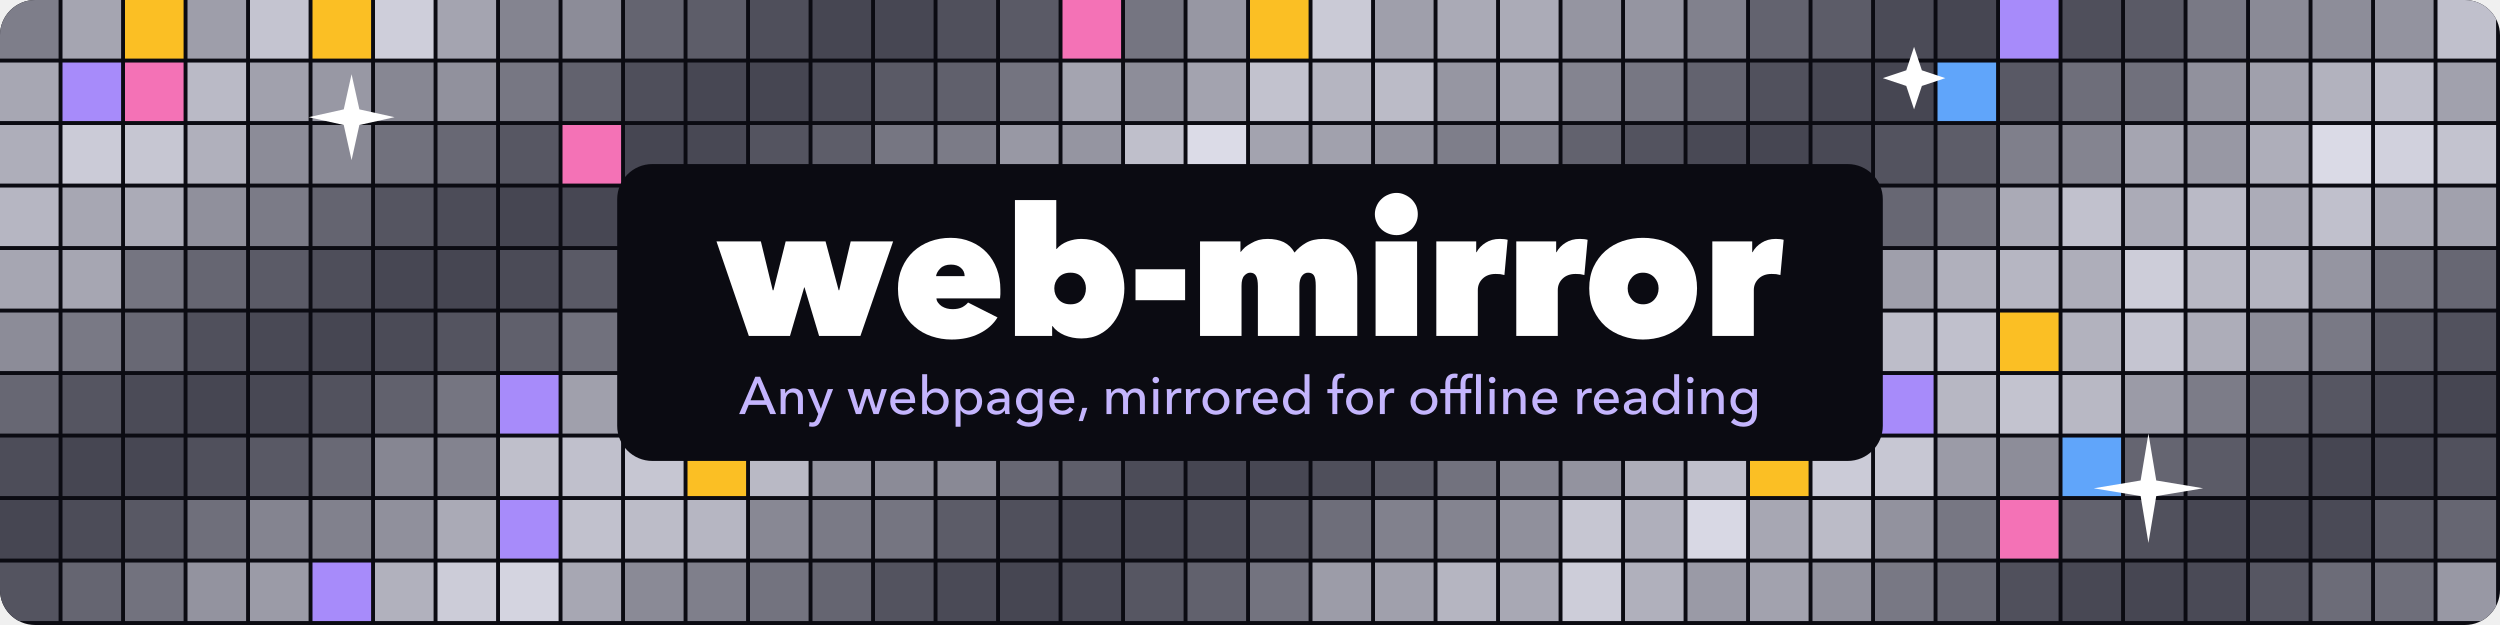
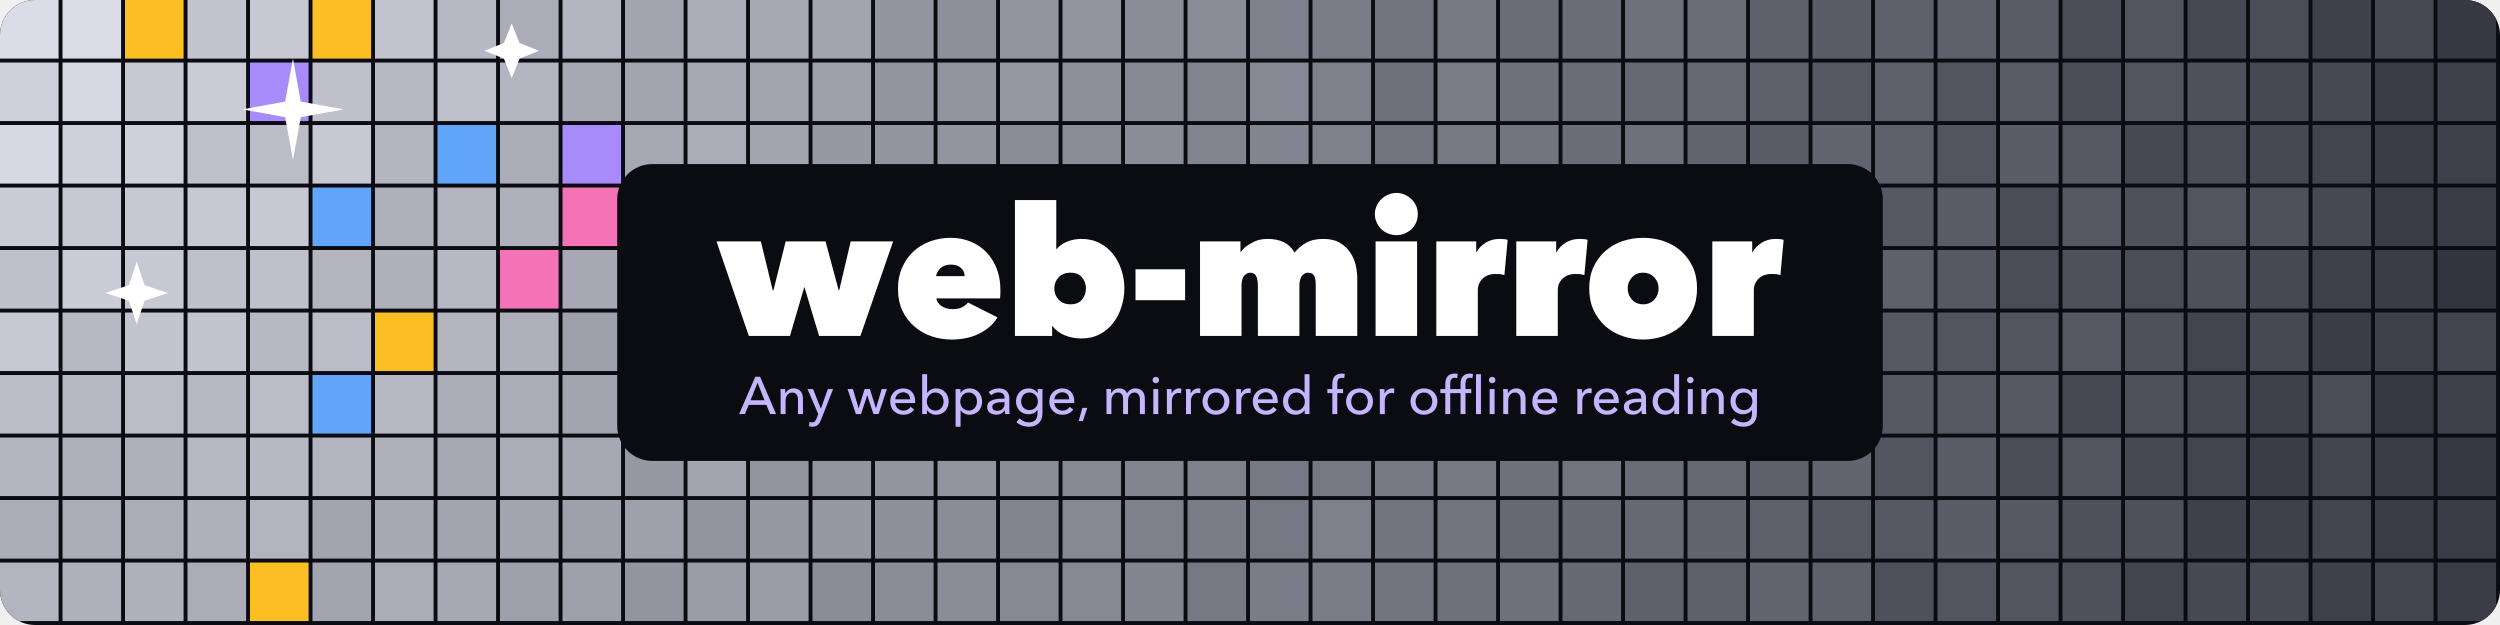
<svg xmlns="http://www.w3.org/2000/svg" viewBox="0 0 1280 320" width="1280" height="320" role="img" aria-label="web-mirror: any webpage, mirrored for offline reading">
  <defs>
    <path id="avenirheavy0" d="M404 0H175L-5 526H242L308 254H312L380 526H602L675 254H678L742 526H978L796 0H566L485 270H483Z" />
    <path id="avenirheavy1" d="M403 333Q403 361 382 379Q362 397 327 397Q289 397 268 376Q247 355 244 333ZM602 258Q602 245 602 232Q601 218 600 209H246Q247 195 256 184Q264 173 276 165Q289 157 304 153Q320 149 336 149Q368 149 390 160Q411 172 422 186L586 103Q551 46 484 13Q418 -20 330 -20Q273 -20 219 -2Q165 16 124 52Q82 87 57 140Q32 193 32 263Q32 328 55 380Q78 433 118 470Q157 506 210 526Q264 546 325 546Q387 546 438 524Q489 503 526 464Q562 426 582 373Q602 320 602 258Z" />
    <path id="avenirheavy2" d="M662 265Q662 213 646 163Q631 113 601 74Q571 34 526 10Q481 -14 422 -14Q373 -14 329 4Q285 23 262 55H260V0H53V756H283V484H285Q308 511 346 526Q384 540 422 540Q481 540 526 516Q571 492 601 453Q631 414 646 365Q662 316 662 265ZM448 265Q448 300 426 326Q404 352 362 352Q321 352 296 326Q272 300 272 265Q272 228 296 202Q321 176 362 176Q404 176 426 202Q448 227 448 265Z" />
    <path id="avenirheavy3" d="M30 371H306V199H30Z" />
    <path id="avenirheavy4" d="M375 0V276Q375 316 365 334Q355 352 332 352Q315 352 300 336Q284 320 284 279V0H53V526H278V468H280Q290 481 304 494Q319 506 338 516Q356 527 379 534Q402 540 429 540Q481 540 519 522Q557 503 579 464Q605 496 643 518Q681 540 739 540Q795 540 832 518Q868 496 890 463Q911 430 920 392Q928 353 928 320V0H697V280Q697 323 686 338Q676 352 654 352Q634 352 620 334Q606 315 606 279V0Z" />
    <path id="avenirheavy5" d="M54 526H285V0H54ZM50 678Q50 702 60 724Q69 745 86 761Q102 777 124 786Q146 796 171 796Q195 796 216 786Q237 777 254 761Q270 745 280 724Q289 702 289 678Q289 653 280 632Q270 610 254 594Q237 579 216 570Q195 561 171 561Q146 561 124 570Q102 579 86 594Q69 610 60 632Q50 653 50 678Z" />
    <path id="avenirheavy6" d="M53 526H275V466H277Q294 498 328 519Q361 540 406 540Q433 540 450 535L432 339Q421 342 408 344Q394 345 383 345Q338 345 311 319Q284 293 284 255V0H53Z" />
    <path id="avenirheavy7" d="M632 265Q632 197 608 144Q583 91 542 54Q500 18 446 -1Q391 -20 331 -20Q272 -20 218 -1Q163 18 122 54Q81 91 56 144Q32 197 32 265Q32 332 56 384Q81 437 122 473Q163 509 218 528Q272 546 331 546Q391 546 446 528Q500 509 542 473Q583 437 608 384Q632 332 632 265ZM331 352Q293 352 270 326Q246 300 246 265Q246 228 270 202Q294 176 332 176Q370 176 394 202Q418 228 418 265Q418 300 394 326Q369 352 331 352Z" />
    <path id="avenirmed8" d="M115 0H5L312 708H402L706 0H594L522 174H186ZM221 261H486L354 593Z" />
    <path id="avenirmed9" d="M166 474Q168 456 169 434Q170 411 170 396H173Q182 415 198 432Q213 448 233 460Q253 473 277 480Q301 487 327 487Q373 487 406 472Q439 456 461 430Q483 404 494 369Q504 334 504 294V0H410V263Q410 292 406 318Q401 344 389 364Q377 384 356 396Q335 408 302 408Q246 408 210 366Q175 323 175 252V0H81V372Q81 391 80 421Q79 451 77 474Z" />
    <path id="avenirmed10" d="M261 102H263L394 474H494L264 -112Q252 -142 238 -166Q224 -189 205 -206Q186 -222 160 -231Q135 -240 100 -240Q85 -240 70 -238Q54 -237 38 -233L47 -150Q71 -158 94 -158Q131 -158 149 -138Q167 -117 182 -79L212 0L9 474H114Z" />
    <path id="avenirmed11" d="M116 474 223 112H225L338 474H437L552 112H554L661 474H760L603 0H505L388 356H386L270 0H172L14 474Z" />
    <path id="avenirmed12" d="M428 279Q427 307 418 332Q410 356 394 374Q377 392 352 402Q328 413 295 413Q265 413 238 402Q212 392 192 374Q173 356 160 332Q148 307 146 279ZM523 241Q523 233 523 225Q523 217 522 209H146Q147 179 160 152Q172 126 193 106Q214 87 242 76Q269 65 300 65Q348 65 383 86Q418 107 438 137L504 84Q466 34 414 10Q363 -13 300 -13Q246 -13 200 5Q154 23 121 56Q88 88 69 134Q50 180 50 236Q50 291 68 338Q87 384 120 417Q153 450 198 468Q243 487 295 487Q347 487 390 470Q432 453 462 421Q491 389 507 344Q523 298 523 241Z" />
    <path id="avenirmed13" d="M174 75V0H83V756H177V403H180Q204 438 247 462Q290 487 349 487Q402 487 446 468Q489 449 520 415Q552 381 569 336Q586 290 586 238Q586 186 569 140Q552 94 521 60Q490 26 446 6Q402 -13 347 -13Q296 -13 250 10Q204 32 176 75ZM489 238Q489 271 479 302Q469 333 449 357Q429 381 400 395Q370 409 331 409Q295 409 266 395Q236 381 215 357Q194 333 182 302Q171 271 171 237Q171 203 182 172Q194 141 215 118Q236 94 266 80Q295 66 331 66Q370 66 400 80Q429 95 449 119Q469 143 479 174Q489 205 489 238Z" />
    <path id="avenirmed14" d="M175 -240H81V474H173V400H176Q199 438 244 462Q288 487 347 487Q400 487 444 468Q487 449 518 415Q550 381 567 336Q584 290 584 238Q584 186 567 140Q550 94 519 60Q488 26 444 6Q400 -13 345 -13Q294 -13 249 9Q204 31 178 71H175ZM487 238Q487 271 477 302Q467 333 447 357Q427 381 398 395Q368 409 329 409Q293 409 264 395Q234 381 213 357Q192 333 180 302Q169 271 169 237Q169 203 180 172Q192 141 213 118Q234 94 264 80Q293 66 329 66Q368 66 398 80Q427 95 447 119Q467 143 477 174Q487 205 487 238Z" />
    <path id="avenirmed15" d="M376 307Q376 360 344 386Q312 411 259 411Q219 411 184 396Q148 380 124 356L74 416Q109 449 160 468Q210 487 268 487Q319 487 356 472Q394 458 418 433Q442 408 454 374Q466 340 466 301V94Q466 70 468 44Q469 17 473 0H388Q380 34 380 68H377Q351 30 312 9Q272 -12 218 -12Q190 -12 160 -4Q129 3 104 20Q79 37 62 65Q46 93 46 134Q46 188 75 220Q104 251 151 268Q198 284 257 289Q316 294 376 294ZM353 226Q318 226 280 223Q243 220 212 211Q182 202 162 184Q142 166 142 136Q142 115 150 101Q159 87 173 78Q187 69 204 66Q221 62 239 62Q305 62 340 102Q376 141 376 201V226Z" />
    <path id="avenirmed16" d="M118 -81Q149 -116 196 -137Q242 -158 291 -158Q338 -158 370 -144Q402 -131 422 -108Q441 -84 450 -52Q458 -20 458 17V78H456Q430 38 385 17Q340 -4 289 -4Q235 -4 190 15Q146 34 115 67Q84 100 67 144Q50 189 50 240Q50 291 67 336Q84 381 115 414Q146 448 190 468Q234 487 288 487Q339 487 386 465Q432 443 459 398H461V474H552V24Q552 -28 539 -76Q526 -123 495 -160Q464 -196 414 -218Q364 -240 290 -240Q228 -240 166 -218Q103 -195 58 -154ZM147 242Q147 209 158 179Q168 149 188 126Q209 103 238 89Q267 75 304 75Q340 75 370 88Q400 101 421 124Q442 146 454 176Q465 207 465 242Q465 276 454 306Q442 336 420 359Q399 382 370 396Q340 409 304 409Q267 409 238 396Q209 382 188 360Q168 337 158 306Q147 276 147 242Z" />
    <path id="avenirmed17" d="M114 -133H34L103 117H197Z" />
    <path id="avenirmed18" d="M173 396Q191 434 230 460Q270 487 324 487Q372 487 410 465Q449 443 471 392Q495 438 538 462Q581 487 632 487Q678 487 711 472Q744 456 766 430Q788 404 798 369Q809 334 809 294V0H715V263Q715 292 710 318Q705 344 693 364Q681 384 661 396Q641 408 610 408Q578 408 555 394Q532 381 518 360Q503 338 496 311Q490 284 490 256V0H396V282Q396 310 391 333Q386 356 374 372Q362 389 343 398Q324 408 296 408Q244 408 210 366Q175 323 175 252V0H81V372Q81 391 80 421Q79 451 77 474H166Q168 456 169 434Q170 411 170 396H173Z" />
    <path id="avenirmed19" d="M176 0H82V474H176ZM192 645Q192 619 174 602Q155 585 129 585Q103 585 85 602Q67 620 67 645Q67 671 85 688Q103 706 129 706Q155 706 174 688Q192 671 192 645Z" />
    <path id="avenirmed20" d="M81 372Q81 391 80 421Q79 451 77 474H166Q168 456 169 432Q170 409 170 394H173Q193 436 232 462Q270 487 318 487Q340 487 355 483L351 396Q331 401 308 401Q274 401 249 388Q224 376 208 355Q191 334 183 306Q175 279 175 249V0H81V372Z" />
    <path id="avenirmed21" d="M561 238Q561 183 542 137Q522 91 488 58Q453 24 406 6Q359 -13 305 -13Q251 -13 204 6Q157 24 123 58Q89 91 70 137Q50 183 50 238Q50 293 70 338Q89 384 123 417Q157 450 204 468Q251 487 305 487Q359 487 406 468Q453 450 488 417Q522 384 542 338Q561 293 561 238ZM463 238Q463 272 452 303Q442 334 422 358Q402 381 372 395Q343 409 305 409Q267 409 238 395Q208 381 188 358Q168 334 158 303Q147 272 147 238Q147 204 158 173Q168 142 188 118Q208 94 238 80Q267 66 305 66Q343 66 372 80Q402 94 422 118Q442 142 452 173Q463 204 463 238Z" />
    <path id="avenirmed22" d="M459 75Q432 32 386 10Q339 -13 288 -13Q233 -13 189 6Q145 26 114 60Q83 94 66 140Q49 186 49 238Q49 290 66 336Q83 381 114 415Q146 449 190 468Q234 487 287 487Q345 487 388 462Q431 438 456 403H458V756H552V0H461V75ZM147 238Q147 205 157 174Q167 143 187 119Q207 95 236 80Q265 66 304 66Q340 66 370 80Q399 94 420 118Q441 141 452 172Q464 203 464 237Q464 271 452 302Q441 333 420 357Q399 381 370 395Q340 409 304 409Q265 409 236 395Q207 381 187 357Q167 333 157 302Q147 271 147 238Z" />
    <path id="avenirmed23" d="M304 397H194V0H100V397H6V474H100V573Q100 615 110 650Q119 686 140 712Q162 738 196 753Q229 768 277 768Q311 768 336 761L325 680Q314 683 303 685Q292 687 278 687Q251 687 234 678Q218 668 209 652Q200 636 197 616Q194 595 194 573V474H304Z" />
    <path id="avenirmed24" d="M177 0H83V756H177Z" />
  </defs>
  <clipPath id="c">
    <rect width="1280" height="320" rx="18" />
  </clipPath>
  <g clip-path="url(#c)">
    <rect width="1280" height="320" fill="#0b0b12" />
-     <path d="M0 0h30v30h-30ZM736 64h30v30h-30ZM832 192h30v30h-30Z" fill="#7e7e8a" />
-     <path d="M32 0h30v30h-30ZM1088 64h30v30h-30Z" fill="#a5a5b1" />
-     <path d="M64 0h30v30h-30ZM160 0h30v30h-30ZM640 0h30v30h-30ZM1024 160h30v30h-30ZM352 224h30v30h-30ZM896 224h30v30h-30ZM128 320h30v30h-30Z" fill="#fbbf24" />
-     <path d="M96 0h30v30h-30ZM384 128h30v30h-30Z" fill="#9e9eaa" />
-     <path d="M128 0h30v30h-30Z" fill="#c4c4d0" />
-     <path d="M192 0h30v30h-30Z" fill="#ceceda" />
-     <path d="M224 0h30v30h-30ZM544 32h30v30h-30ZM640 320h30v30h-30Z" fill="#a4a4b0" />
-     <path d="M256 0h30v30h-30ZM800 32h30v30h-30ZM1056 64h30v30h-30ZM608 128h30v30h-30ZM576 160h30v30h-30ZM128 256h30v30h-30ZM736 256h30v30h-30Z" fill="#848490" />
-     <path d="M288 0h30v30h-30ZM128 64h30v30h-30ZM640 128h30v30h-30ZM0 160h30v30h-30ZM320 160h30v30h-30ZM64 320h30v30h-30ZM608 320h30v30h-30Z" fill="#8c8c98" />
-     <path d="M320 0h30v30h-30ZM160 96h30v30h-30Z" fill="#646470" />
-     <path d="M352 0h30v30h-30ZM416 64h30v30h-30ZM992 64h30v30h-30ZM1344 192h30v30h-30Z" fill="#5d5d69" />
-     <path d="M384 0h30v30h-30ZM1056 0h30v30h-30ZM320 32h30v30h-30ZM672 224h30v30h-30Z" fill="#4f4f5b" />
-     <path d="M416 0h30v30h-30ZM992 0h30v30h-30ZM384 32h30v30h-30ZM960 32h30v30h-30ZM320 64h30v30h-30ZM896 64h30v30h-30ZM256 96h30v30h-30ZM832 96h30v30h-30ZM224 128h30v30h-30ZM800 128h30v30h-30ZM1344 128h30v30h-30ZM160 160h30v30h-30ZM736 160h30v30h-30ZM1312 160h30v30h-30ZM96 192h30v30h-30ZM672 192h30v30h-30ZM1248 192h30v30h-30ZM32 224h30v30h-30ZM608 224h30v30h-30ZM1184 224h30v30h-30ZM0 256h30v30h-30ZM576 256h30v30h-30ZM1152 256h30v30h-30ZM512 288h30v30h-30ZM1088 288h30v30h-30ZM448 320h30v30h-30ZM1024 320h30v30h-30Z" fill="#464652" />
-     <path d="M448 0h30v30h-30ZM352 32h30v30h-30ZM288 96h30v30h-30ZM864 96h30v30h-30ZM192 128h30v30h-30ZM768 128h30v30h-30ZM1376 128h30v30h-30ZM64 224h30v30h-30ZM640 224h30v30h-30ZM1216 224h30v30h-30ZM544 256h30v30h-30ZM1120 256h30v30h-30ZM1056 320h30v30h-30Z" fill="#474753" />
-     <path d="M480 0h30v30h-30ZM736 128h30v30h-30ZM96 160h30v30h-30ZM1312 192h30v30h-30ZM96 224h30v30h-30ZM512 256h30v30h-30ZM1024 288h30v30h-30Z" fill="#50505c" />
-     <path d="M512 0h30v30h-30ZM1088 0h30v30h-30ZM448 32h30v30h-30ZM288 128h30v30h-30ZM864 128h30v30h-30Z" fill="#5a5a66" />
-     <path d="M544 0h30v30h-30ZM64 32h30v30h-30ZM288 64h30v30h-30ZM1024 256h30v30h-30ZM384 320h30v30h-30ZM672 320h30v30h-30ZM832 320h30v30h-30ZM864 320h30v30h-30Z" fill="#f472b6" />
-     <path d="M576 0h30v30h-30ZM64 128h30v30h-30ZM224 192h30v30h-30ZM800 192h30v30h-30ZM448 256h30v30h-30ZM896 320h30v30h-30Z" fill="#757581" />
-     <path d="M608 0h30v30h-30ZM576 128h30v30h-30Z" fill="#9797a3" />
-     <path d="M672 0h30v30h-30ZM544 96h30v30h-30ZM448 192h30v30h-30Z" fill="#cacad6" />
-     <path d="M704 0h30v30h-30ZM960 128h30v30h-30Z" fill="#9f9fab" />
-     <path d="M736 0h30v30h-30ZM1344 32h30v30h-30ZM1024 96h30v30h-30ZM224 256h30v30h-30Z" fill="#aaaab6" />
-     <path d="M768 0h30v30h-30ZM64 96h30v30h-30ZM1088 96h30v30h-30Z" fill="#ababb7" />
-     <path d="M800 0h30v30h-30ZM832 0h30v30h-30ZM544 64h30v30h-30ZM1184 128h30v30h-30Z" fill="#9595a1" />
-     <path d="M864 0h30v30h-30ZM160 256h30v30h-30ZM704 256h30v30h-30ZM1312 256h30v30h-30Z" fill="#81818d" />
-     <path d="M896 0h30v30h-30ZM864 32h30v30h-30ZM928 96h30v30h-30ZM896 128h30v30h-30Z" fill="#63636f" />
-     <path d="M928 0h30v30h-30ZM1216 160h30v30h-30ZM480 256h30v30h-30ZM1120 320h30v30h-30Z" fill="#5c5c68" />
-     <path d="M960 0h30v30h-30ZM256 128h30v30h-30ZM192 160h30v30h-30ZM768 160h30v30h-30ZM1344 160h30v30h-30ZM64 192h30v30h-30ZM1152 224h30v30h-30ZM608 256h30v30h-30ZM992 320h30v30h-30Z" fill="#4b4b57" />
-     <path d="M1024 0h30v30h-30ZM32 32h30v30h-30ZM416 128h30v30h-30ZM256 192h30v30h-30ZM960 192h30v30h-30ZM256 256h30v30h-30ZM160 288h30v30h-30ZM1184 320h30v30h-30Z" fill="#a78bfa" />
-     <path d="M1120 0h30v30h-30ZM1344 64h30v30h-30ZM32 160h30v30h-30ZM1184 160h30v30h-30Z" fill="#797985" />
-     <path d="M1152 0h30v30h-30ZM1376 32h30v30h-30ZM320 288h30v30h-30Z" fill="#8a8a96" />
-     <path d="M1184 0h30v30h-30ZM576 32h30v30h-30ZM1152 160h30v30h-30ZM864 192h30v30h-30ZM1024 224h30v30h-30Z" fill="#8d8d99" />
-     <path d="M1216 0h30v30h-30ZM800 224h30v30h-30ZM96 288h30v30h-30ZM1248 320h30v30h-30Z" fill="#93939f" />
-     <path d="M1248 0h30v30h-30ZM1184 96h30v30h-30ZM448 160h30v30h-30ZM992 160h30v30h-30ZM288 224h30v30h-30ZM736 320h30v30h-30Z" fill="#c0c0cc" />
-     <path d="M1280 0h30v30h-30ZM1280 32h30v30h-30ZM1088 128h30v30h-30ZM800 288h30v30h-30Z" fill="#cdcdd9" />
-     <path d="M1312 0h30v30h-30Z" fill="#b3b3bf" />
-     <path d="M1344 0h30v30h-30ZM384 224h30v30h-30Z" fill="#b9b9c5" />
-     <path d="M1376 0h30v30h-30ZM128 32h30v30h-30ZM1248 32h30v30h-30ZM672 64h30v30h-30ZM1248 96h30v30h-30ZM896 160h30v30h-30Z" fill="#a1a1ad" />
-     <path d="M0 32h30v30h-30ZM32 96h30v30h-30ZM896 256h30v30h-30ZM288 288h30v30h-30Z" fill="#a7a7b3" />
-     <path d="M96 32h30v30h-30ZM1120 96h30v30h-30Z" fill="#babac6" />
-     <path d="M160 32h30v30h-30ZM512 64h30v30h-30ZM1120 64h30v30h-30ZM608 96h30v30h-30ZM1248 288h30v30h-30Z" fill="#9898a4" />
-     <path d="M192 32h30v30h-30ZM1376 224h30v30h-30Z" fill="#878793" />
-     <path d="M224 32h30v30h-30ZM1120 32h30v30h-30ZM928 288h30v30h-30Z" fill="#91919d" />
-     <path d="M256 32h30v30h-30ZM832 32h30v30h-30ZM992 96h30v30h-30ZM992 256h30v30h-30Z" fill="#777783" />
-     <path d="M288 32h30v30h-30ZM800 64h30v30h-30ZM1056 256h30v30h-30Z" fill="#62626e" />
-     <path d="M416 32h30v30h-30ZM224 96h30v30h-30ZM1376 96h30v30h-30ZM1312 128h30v30h-30ZM576 224h30v30h-30ZM32 256h30v30h-30ZM416 320h30v30h-30Z" fill="#4c4c58" />
-     <path d="M480 32h30v30h-30ZM1376 64h30v30h-30ZM256 160h30v30h-30ZM832 160h30v30h-30ZM1152 192h30v30h-30ZM544 320h30v30h-30Z" fill="#60606c" />
-     <path d="M512 32h30v30h-30ZM0 320h30v30h-30ZM576 320h30v30h-30Z" fill="#747480" />
-     <path d="M608 32h30v30h-30ZM768 32h30v30h-30ZM640 64h30v30h-30Z" fill="#a3a3af" />
-     <path d="M640 32h30v30h-30ZM512 128h30v30h-30Z" fill="#c2c2ce" />
-     <path d="M672 32h30v30h-30ZM416 160h30v30h-30ZM736 288h30v30h-30ZM256 320h30v30h-30Z" fill="#b5b5c1" />
-     <path d="M704 32h30v30h-30ZM928 256h30v30h-30ZM1344 256h30v30h-30Z" fill="#bbbbc7" />
-     <path d="M736 32h30v30h-30ZM512 192h30v30h-30Z" fill="#9696a2" />
-     <path d="M896 32h30v30h-30ZM320 96h30v30h-30ZM736 192h30v30h-30ZM1248 224h30v30h-30ZM1088 256h30v30h-30ZM512 320h30v30h-30ZM1088 320h30v30h-30Z" fill="#51515d" />
-     <path d="M928 32h30v30h-30ZM352 64h30v30h-30ZM704 160h30v30h-30ZM1280 160h30v30h-30ZM128 192h30v30h-30ZM704 192h30v30h-30ZM1056 288h30v30h-30ZM480 320h30v30h-30Z" fill="#484854" />
-     <path d="M992 32h30v30h-30ZM1280 96h30v30h-30ZM704 128h30v30h-30ZM1056 224h30v30h-30Z" fill="#60a5fa" />
-     <path d="M1024 32h30v30h-30ZM1280 128h30v30h-30ZM608 192h30v30h-30ZM128 224h30v30h-30Z" fill="#595965" />
-     <path d="M1056 32h30v30h-30ZM672 256h30v30h-30ZM1216 288h30v30h-30ZM352 320h30v30h-30Z" fill="#6e6e7a" />
-     <path d="M1088 32h30v30h-30ZM1312 96h30v30h-30Z" fill="#70707c" />
-     <path d="M1152 32h30v30h-30ZM288 192h30v30h-30ZM704 288h30v30h-30ZM1376 288h30v30h-30Z" fill="#a0a0ac" />
-     <path d="M1184 32h30v30h-30ZM1056 160h30v30h-30Z" fill="#b2b2be" />
-     <path d="M1216 32h30v30h-30ZM576 96h30v30h-30Z" fill="#bebeca" />
-     <path d="M1312 32h30v30h-30ZM1152 96h30v30h-30ZM96 320h30v30h-30Z" fill="#acacb8" />
-     <path d="M0 64h30v30h-30ZM1152 64h30v30h-30ZM1056 128h30v30h-30ZM1344 288h30v30h-30Z" fill="#aeaeba" />
-     <path d="M32 64h30v30h-30ZM928 224h30v30h-30Z" fill="#cbcbd7" />
-     <path d="M64 64h30v30h-30ZM512 160h30v30h-30ZM320 224h30v30h-30ZM800 256h30v30h-30ZM160 320h30v30h-30Z" fill="#c6c6d2" />
-     <path d="M96 64h30v30h-30ZM992 128h30v30h-30ZM1376 256h30v30h-30ZM832 288h30v30h-30Z" fill="#b0b0bc" />
-     <path d="M160 64h30v30h-30ZM384 256h30v30h-30Z" fill="#888894" />
-     <path d="M192 64h30v30h-30ZM288 160h30v30h-30Z" fill="#71717d" />
-     <path d="M224 64h30v30h-30ZM64 160h30v30h-30Z" fill="#686874" />
-     <path d="M256 64h30v30h-30ZM1376 160h30v30h-30Z" fill="#575763" />
-     <path d="M384 64h30v30h-30ZM224 160h30v30h-30ZM0 288h30v30h-30Z" fill="#545460" />
-     <path d="M448 64h30v30h-30ZM416 96h30v30h-30ZM928 128h30v30h-30ZM1216 128h30v30h-30ZM1312 224h30v30h-30ZM32 320h30v30h-30Z" fill="#767682" />
-     <path d="M480 64h30v30h-30ZM128 96h30v30h-30Z" fill="#7b7b87" />
-     <path d="M576 64h30v30h-30ZM256 224h30v30h-30ZM864 224h30v30h-30Z" fill="#bfbfcb" />
-     <path d="M608 64h30v30h-30Z" fill="#dbdbe7" />
-     <path d="M704 64h30v30h-30ZM416 224h30v30h-30ZM960 256h30v30h-30Z" fill="#92929e" />
-     <path d="M768 64h30v30h-30Z" fill="#82828e" />
-     <path d="M832 64h30v30h-30ZM960 64h30v30h-30ZM448 288h30v30h-30ZM960 320h30v30h-30Z" fill="#53535f" />
-     <path d="M864 64h30v30h-30ZM928 64h30v30h-30ZM128 160h30v30h-30ZM640 192h30v30h-30ZM1280 192h30v30h-30Z" fill="#494955" />
-     <path d="M1024 64h30v30h-30ZM352 128h30v30h-30ZM544 192h30v30h-30ZM352 288h30v30h-30ZM288 320h30v30h-30ZM320 320h30v30h-30Z" fill="#7f7f8b" />
-     <path d="M1184 64h30v30h-30Z" fill="#dadae6" />
-     <path d="M1216 64h30v30h-30ZM1280 320h30v30h-30ZM1344 320h30v30h-30Z" fill="#d1d1dd" />
-     <path d="M1248 64h30v30h-30ZM1024 192h30v30h-30Z" fill="#c3c3cf" />
-     <path d="M1280 64h30v30h-30ZM1152 128h30v30h-30Z" fill="#b4b4c0" />
-     <path d="M1312 64h30v30h-30ZM672 96h30v30h-30ZM1344 224h30v30h-30Z" fill="#858591" />
-     <path d="M0 96h30v30h-30ZM1024 128h30v30h-30ZM352 256h30v30h-30Z" fill="#b6b6c2" />
-     <path d="M96 96h30v30h-30ZM192 256h30v30h-30ZM768 256h30v30h-30Z" fill="#90909c" />
-     <path d="M192 96h30v30h-30ZM672 160h30v30h-30ZM32 192h30v30h-30Z" fill="#555561" />
-     <path d="M352 96h30v30h-30ZM192 192h30v30h-30ZM608 288h30v30h-30Z" fill="#61616d" />
-     <path d="M384 96h30v30h-30ZM864 160h30v30h-30ZM736 224h30v30h-30ZM64 288h30v30h-30Z" fill="#72727e" />
-     <path d="M448 96h30v30h-30ZM896 192h30v30h-30Z" fill="#9999a5" />
-     <path d="M480 96h30v30h-30ZM480 128h30v30h-30ZM896 288h30v30h-30ZM1312 288h30v30h-30Z" fill="#a2a2ae" />
-     <path d="M512 96h30v30h-30ZM1120 128h30v30h-30ZM1056 192h30v30h-30Z" fill="#b8b8c4" />
-     <path d="M640 96h30v30h-30Z" fill="#8f8f9b" />
-     <path d="M704 96h30v30h-30ZM192 224h30v30h-30ZM1280 256h30v30h-30Z" fill="#868692" />
-     <path d="M736 96h30v30h-30Z" fill="#6b6b77" />
-     <path d="M768 96h30v30h-30ZM128 128h30v30h-30ZM704 224h30v30h-30ZM1120 224h30v30h-30ZM1216 256h30v30h-30Z" fill="#5b5b67" />
-     <path d="M800 96h30v30h-30ZM1216 192h30v30h-30ZM1184 256h30v30h-30ZM480 288h30v30h-30ZM544 288h30v30h-30ZM1120 288h30v30h-30Z" fill="#4a4a56" />
-     <path d="M896 96h30v30h-30ZM160 128h30v30h-30ZM832 128h30v30h-30Z" fill="#4e4e5a" />
-     <path d="M960 96h30v30h-30ZM320 128h30v30h-30ZM1248 128h30v30h-30ZM0 192h30v30h-30ZM512 224h30v30h-30Z" fill="#676773" />
-     <path d="M1056 96h30v30h-30ZM288 256h30v30h-30Z" fill="#c1c1cd" />
-     <path d="M1216 96h30v30h-30Z" fill="#a9a9b5" />
-     <path d="M1344 96h30v30h-30ZM800 160h30v30h-30ZM1184 192h30v30h-30ZM576 288h30v30h-30ZM1152 288h30v30h-30Z" fill="#565662" />
-     <path d="M0 128h30v30h-30ZM32 128h30v30h-30ZM704 320h30v30h-30Z" fill="#a6a6b2" />
-     <path d="M96 128h30v30h-30ZM1248 256h30v30h-30ZM928 320h30v30h-30Z" fill="#666672" />
-     <path d="M448 128h30v30h-30Z" fill="#cfcfdb" />
-     <path d="M544 128h30v30h-30ZM416 192h30v30h-30Z" fill="#c9c9d5" />
-     <path d="M672 128h30v30h-30ZM608 160h30v30h-30ZM960 288h30v30h-30Z" fill="#787884" />
-     <path d="M352 160h30v30h-30Z" fill="#9494a0" />
-     <path d="M384 160h30v30h-30ZM960 160h30v30h-30ZM1312 320h30v30h-30Z" fill="#bdbdc9" />
-     <path d="M480 160h30v30h-30ZM1120 160h30v30h-30ZM832 224h30v30h-30ZM224 320h30v30h-30Z" fill="#adadb9" />
-     <path d="M544 160h30v30h-30ZM928 160h30v30h-30ZM768 288h30v30h-30Z" fill="#a8a8b4" />
-     <path d="M640 160h30v30h-30ZM576 192h30v30h-30Z" fill="#5f5f6b" />
-     <path d="M1088 160h30v30h-30Z" fill="#c5c5d1" />
-     <path d="M1248 160h30v30h-30ZM160 192h30v30h-30Z" fill="#52525e" />
-     <path d="M320 192h30v30h-30ZM192 288h30v30h-30ZM1280 288h30v30h-30Z" fill="#b1b1bd" />
-     <path d="M352 192h30v30h-30ZM320 256h30v30h-30Z" fill="#bcbcc8" />
-     <path d="M384 192h30v30h-30Z" fill="#d2d2de" />
-     <path d="M480 192h30v30h-30ZM864 288h30v30h-30ZM1216 320h30v30h-30Z" fill="#9a9aa6" />
-     <path d="M768 192h30v30h-30ZM544 224h30v30h-30Z" fill="#5e5e6a" />
-     <path d="M928 192h30v30h-30ZM768 320h30v30h-30Z" fill="#d3d3df" />
-     <path d="M992 192h30v30h-30Z" fill="#b7b7c3" />
-     <path d="M1088 192h30v30h-30ZM992 224h30v30h-30ZM128 288h30v30h-30Z" fill="#9b9ba7" />
-     <path d="M1120 192h30v30h-30ZM1376 192h30v30h-30Z" fill="#7c7c88" />
-     <path d="M0 224h30v30h-30Z" fill="#4d4d59" />
-     <path d="M160 224h30v30h-30ZM992 288h30v30h-30Z" fill="#696975" />
-     <path d="M224 224h30v30h-30ZM768 224h30v30h-30Z" fill="#83838f" />
-     <path d="M448 224h30v30h-30Z" fill="#8b8b97" />
-     <path d="M480 224h30v30h-30Z" fill="#898995" />
-     <path d="M960 224h30v30h-30Z" fill="#c7c7d3" />
-     <path d="M1088 224h30v30h-30ZM32 288h30v30h-30ZM416 288h30v30h-30Z" fill="#656571" />
-     <path d="M1280 224h30v30h-30ZM64 256h30v30h-30ZM640 256h30v30h-30Z" fill="#585864" />
-     <path d="M96 256h30v30h-30Z" fill="#6f6f7b" />
-     <path d="M416 256h30v30h-30Z" fill="#7a7a86" />
-     <path d="M832 256h30v30h-30ZM800 320h30v30h-30Z" fill="#afafbb" />
-     <path d="M864 256h30v30h-30ZM192 320h30v30h-30Z" fill="#d8d8e4" />
-     <path d="M224 288h30v30h-30Z" fill="#ccccd8" />
-     <path d="M256 288h30v30h-30Z" fill="#d4d4e0" />
-     <path d="M384 288h30v30h-30ZM640 288h30v30h-30Z" fill="#73737f" />
-     <path d="M672 288h30v30h-30ZM1376 320h30v30h-30Z" fill="#9c9ca8" />
-     <path d="M1184 288h30v30h-30Z" fill="#6c6c78" />
-     <path d="M1152 320h30v30h-30Z" fill="#7d7d89" />
-     <path d="M180 38L184 56L202 60L184 64L180 82L176 64L158 60L176 56Z" fill="#fff" />
-     <path d="M1100 222L1104 246L1128 250L1104 254L1100 278L1096 254L1072 250L1096 246Z" fill="#fff" />
-     <path d="M980 24L984 36L996 40L984 44L980 56L976 44L964 40L976 36Z" fill="#fff" />
+     <path d="M0 0h30v30h-30ZM32 0h30v30h-30Z" fill="#dcdce8" />
+     <path d="M64 0h30v30h-30ZM160 0h30v30h-30ZM192 160h30v30h-30ZM128 288h30v30h-30Z" fill="#fbbf24" />
+     <path d="M96 0h30v30h-30ZM192 0h30v30h-30ZM64 160h30v30h-30ZM96 160h30v30h-30Z" fill="#c4c4d0" />
+     <path d="M128 0h30v30h-30ZM64 32h30v30h-30ZM160 64h30v30h-30ZM32 96h30v30h-30ZM64 96h30v30h-30ZM96 96h30v30h-30ZM128 96h30v30h-30ZM64 128h30v30h-30ZM0 160h30v30h-30Z" fill="#c8c8d4" />
+     <path d="M224 0h30v30h-30ZM192 32h30v30h-30ZM224 128h30v30h-30ZM32 160h30v30h-30ZM128 160h30v30h-30ZM32 192h30v30h-30ZM96 192h30v30h-30ZM192 192h30v30h-30ZM96 224h30v30h-30ZM128 224h30v30h-30Z" fill="#b8b8c4" />
+     <path d="M256 0h30v30h-30ZM352 0h30v30h-30ZM256 64h30v30h-30ZM352 64h30v30h-30ZM320 96h30v30h-30ZM224 192h30v30h-30ZM256 192h30v30h-30ZM256 224h30v30h-30ZM0 256h30v30h-30ZM32 256h30v30h-30ZM64 256h30v30h-30ZM96 288h30v30h-30ZM192 288h30v30h-30ZM0 320h30v30h-30ZM128 320h30v30h-30Z" fill="#acacb8" />
+     <path d="M288 0h30v30h-30ZM256 32h30v30h-30ZM192 64h30v30h-30ZM224 96h30v30h-30ZM160 128h30v30h-30ZM224 160h30v30h-30ZM0 224h30v30h-30ZM160 224h30v30h-30ZM128 256h30v30h-30ZM0 288h30v30h-30Z" fill="#b4b4c0" />
+     <path d="M320 0h30v30h-30ZM416 0h30v30h-30ZM320 32h30v30h-30ZM384 32h30v30h-30ZM384 64h30v30h-30ZM384 96h30v30h-30ZM320 128h30v30h-30ZM288 192h30v30h-30ZM352 224h30v30h-30ZM160 256h30v30h-30ZM224 256h30v30h-30ZM256 256h30v30h-30ZM160 288h30v30h-30ZM32 320h30v30h-30ZM224 320h30v30h-30Z" fill="#a4a4b0" />
+     <path d="M384 0h30v30h-30ZM288 32h30v30h-30ZM352 32h30v30h-30ZM320 64h30v30h-30ZM352 96h30v30h-30ZM288 128h30v30h-30ZM352 128h30v30h-30ZM320 192h30v30h-30ZM224 224h30v30h-30ZM288 224h30v30h-30ZM192 256h30v30h-30ZM224 288h30v30h-30ZM96 320h30v30h-30ZM160 320h30v30h-30ZM192 320h30v30h-30Z" fill="#a8a8b4" />
+     <path d="M448 0h30v30h-30ZM512 0h30v30h-30ZM544 0h30v30h-30ZM448 32h30v30h-30ZM480 32h30v30h-30ZM448 64h30v30h-30ZM480 64h30v30h-30ZM384 160h30v30h-30ZM384 192h30v30h-30ZM480 192h30v30h-30ZM384 224h30v30h-30ZM416 224h30v30h-30ZM448 224h30v30h-30ZM480 224h30v30h-30ZM352 256h30v30h-30ZM320 288h30v30h-30ZM384 320h30v30h-30ZM416 320h30v30h-30ZM448 320h30v30h-30Z" fill="#9494a0" />
+     <path d="M480 0h30v30h-30ZM544 32h30v30h-30ZM512 96h30v30h-30ZM448 128h30v30h-30ZM576 128h30v30h-30ZM416 160h30v30h-30ZM448 256h30v30h-30ZM352 320h30v30h-30Z" fill="#90909c" />
+     <path d="M576 0h30v30h-30ZM608 0h30v30h-30ZM512 64h30v30h-30ZM544 64h30v30h-30ZM576 64h30v30h-30ZM480 96h30v30h-30ZM544 96h30v30h-30ZM576 96h30v30h-30ZM480 128h30v30h-30ZM448 192h30v30h-30ZM512 224h30v30h-30ZM480 256h30v30h-30ZM416 288h30v30h-30ZM448 288h30v30h-30ZM480 288h30v30h-30Z" fill="#8c8c98" />
+     <path d="M640 0h30v30h-30ZM672 32h30v30h-30ZM672 64h30v30h-30ZM608 128h30v30h-30ZM576 160h30v30h-30ZM608 224h30v30h-30ZM576 256h30v30h-30ZM672 256h30v30h-30Z" fill="#80808c" />
+     <path d="M672 0h30v30h-30ZM736 32h30v30h-30ZM704 96h30v30h-30ZM736 128h30v30h-30ZM672 160h30v30h-30ZM704 192h30v30h-30ZM608 256h30v30h-30ZM640 288h30v30h-30ZM672 288h30v30h-30Z" fill="#7c7c88" />
+     <path d="M704 0h30v30h-30ZM704 64h30v30h-30ZM768 64h30v30h-30ZM704 128h30v30h-30ZM704 160h30v30h-30ZM800 224h30v30h-30ZM704 256h30v30h-30ZM736 256h30v30h-30ZM704 288h30v30h-30ZM608 320h30v30h-30ZM672 320h30v30h-30Z" fill="#747480" />
+     <path d="M736 0h30v30h-30ZM736 64h30v30h-30ZM640 96h30v30h-30ZM672 96h30v30h-30ZM640 128h30v30h-30ZM736 160h30v30h-30ZM672 192h30v30h-30ZM640 224h30v30h-30ZM672 224h30v30h-30ZM704 224h30v30h-30ZM736 224h30v30h-30ZM640 256h30v30h-30ZM608 288h30v30h-30ZM640 320h30v30h-30ZM704 320h30v30h-30Z" fill="#787884" />
+     <path d="M768 0h30v30h-30ZM800 0h30v30h-30ZM864 0h30v30h-30ZM800 32h30v30h-30ZM800 64h30v30h-30ZM768 96h30v30h-30ZM800 96h30v30h-30ZM800 128h30v30h-30ZM832 160h30v30h-30ZM736 192h30v30h-30ZM864 192h30v30h-30ZM832 224h30v30h-30ZM736 320h30v30h-30Z" fill="#6c6c78" />
+     <path d="M832 0h30v30h-30ZM704 32h30v30h-30ZM768 32h30v30h-30ZM832 64h30v30h-30ZM736 96h30v30h-30ZM768 160h30v30h-30ZM768 224h30v30h-30ZM736 288h30v30h-30ZM768 288h30v30h-30Z" fill="#70707c" />
+     <path d="M896 0h30v30h-30ZM960 0h30v30h-30ZM992 0h30v30h-30ZM896 32h30v30h-30ZM960 32h30v30h-30ZM960 64h30v30h-30ZM960 128h30v30h-30ZM896 160h30v30h-30ZM896 224h30v30h-30ZM896 256h30v30h-30ZM832 288h30v30h-30ZM864 288h30v30h-30ZM928 288h30v30h-30ZM896 320h30v30h-30Z" fill="#60606c" />
+     <path d="M928 0h30v30h-30ZM1024 0h30v30h-30ZM1024 32h30v30h-30ZM896 64h30v30h-30ZM1024 64h30v30h-30ZM896 96h30v30h-30ZM992 96h30v30h-30ZM928 160h30v30h-30ZM896 192h30v30h-30ZM992 224h30v30h-30ZM992 256h30v30h-30ZM960 320h30v30h-30Z" fill="#5c5c68" />
+     <path d="M1056 0h30v30h-30ZM1152 0h30v30h-30ZM1056 32h30v30h-30ZM1120 64h30v30h-30ZM1024 96h30v30h-30ZM1024 128h30v30h-30ZM1088 128h30v30h-30ZM1184 192h30v30h-30ZM1024 224h30v30h-30ZM1024 320h30v30h-30ZM1056 320h30v30h-30Z" fill="#4c4c58" />
+     <path d="M1088 0h30v30h-30ZM992 32h30v30h-30ZM1088 32h30v30h-30ZM992 64h30v30h-30ZM1120 96h30v30h-30ZM992 160h30v30h-30ZM1024 160h30v30h-30ZM960 224h30v30h-30ZM1056 224h30v30h-30ZM992 288h30v30h-30ZM1024 288h30v30h-30ZM928 320h30v30h-30Z" fill="#545460" />
+     <path d="M1120 0h30v30h-30ZM1216 0h30v30h-30ZM1152 32h30v30h-30ZM1184 32h30v30h-30ZM1088 64h30v30h-30ZM1152 64h30v30h-30ZM1184 96h30v30h-30ZM1152 128h30v30h-30ZM1152 160h30v30h-30ZM1056 192h30v30h-30ZM1120 192h30v30h-30ZM1088 224h30v30h-30ZM1120 288h30v30h-30ZM1152 288h30v30h-30ZM1088 320h30v30h-30ZM1152 320h30v30h-30Z" fill="#484854" />
+     <path d="M1184 0h30v30h-30ZM1280 0h30v30h-30ZM1248 32h30v30h-30ZM1344 32h30v30h-30ZM1248 64h30v30h-30ZM1184 128h30v30h-30ZM1216 160h30v30h-30ZM1312 160h30v30h-30ZM1152 192h30v30h-30ZM1248 192h30v30h-30ZM1312 192h30v30h-30ZM1280 224h30v30h-30ZM1120 256h30v30h-30ZM1152 256h30v30h-30ZM1184 288h30v30h-30ZM1120 320h30v30h-30ZM1248 320h30v30h-30Z" fill="#40404c" />
+     <path d="M1248 0h30v30h-30ZM1312 0h30v30h-30ZM1344 0h30v30h-30ZM1376 0h30v30h-30ZM1280 32h30v30h-30ZM1376 32h30v30h-30ZM1216 192h30v30h-30ZM1248 224h30v30h-30ZM1344 224h30v30h-30Z" fill="#383844" />
+     <path d="M0 32h30v30h-30ZM32 64h30v30h-30ZM64 64h30v30h-30Z" fill="#d0d0dc" />
+     <path d="M32 32h30v30h-30ZM0 64h30v30h-30Z" fill="#d8d8e4" />
+     <path d="M96 32h30v30h-30ZM0 96h30v30h-30ZM32 128h30v30h-30Z" fill="#ccccd8" />
+     <path d="M128 32h30v30h-30ZM288 64h30v30h-30ZM64 320h30v30h-30Z" fill="#a78bfa" />
+     <path d="M160 32h30v30h-30ZM224 32h30v30h-30ZM96 64h30v30h-30ZM0 128h30v30h-30ZM96 128h30v30h-30ZM128 128h30v30h-30Z" fill="#c0c0cc" />
+     <path d="M416 32h30v30h-30ZM384 128h30v30h-30ZM288 160h30v30h-30ZM320 160h30v30h-30ZM352 160h30v30h-30ZM352 192h30v30h-30ZM288 256h30v30h-30ZM320 256h30v30h-30ZM256 288h30v30h-30ZM288 288h30v30h-30Z" fill="#a0a0ac" />
+     <path d="M512 32h30v30h-30ZM416 64h30v30h-30ZM416 192h30v30h-30ZM320 224h30v30h-30ZM384 256h30v30h-30ZM416 256h30v30h-30Z" fill="#9898a4" />
+     <path d="M576 32h30v30h-30ZM640 32h30v30h-30ZM512 128h30v30h-30ZM544 128h30v30h-30ZM480 160h30v30h-30ZM512 160h30v30h-30ZM608 160h30v30h-30ZM640 160h30v30h-30ZM512 192h30v30h-30ZM544 192h30v30h-30ZM544 224h30v30h-30ZM544 256h30v30h-30ZM512 288h30v30h-30ZM544 288h30v30h-30ZM512 320h30v30h-30Z" fill="#888894" />
+     <path d="M608 32h30v30h-30ZM608 64h30v30h-30ZM640 64h30v30h-30ZM608 96h30v30h-30ZM672 128h30v30h-30ZM544 160h30v30h-30ZM576 192h30v30h-30ZM608 192h30v30h-30ZM640 192h30v30h-30ZM576 224h30v30h-30ZM512 256h30v30h-30ZM576 288h30v30h-30ZM480 320h30v30h-30ZM544 320h30v30h-30ZM576 320h30v30h-30Z" fill="#848490" />
+     <path d="M832 32h30v30h-30ZM864 32h30v30h-30ZM832 96h30v30h-30ZM864 96h30v30h-30ZM768 128h30v30h-30ZM832 128h30v30h-30ZM800 160h30v30h-30ZM768 192h30v30h-30ZM800 192h30v30h-30ZM832 192h30v30h-30ZM864 224h30v30h-30ZM768 256h30v30h-30ZM800 256h30v30h-30ZM832 256h30v30h-30ZM800 288h30v30h-30ZM832 320h30v30h-30ZM864 320h30v30h-30Z" fill="#686874" />
+     <path d="M928 32h30v30h-30ZM1056 64h30v30h-30ZM960 96h30v30h-30ZM1056 96h30v30h-30ZM992 128h30v30h-30ZM960 160h30v30h-30ZM1056 160h30v30h-30ZM928 192h30v30h-30ZM960 192h30v30h-30ZM992 192h30v30h-30ZM1024 192h30v30h-30ZM928 256h30v30h-30ZM960 256h30v30h-30ZM1024 256h30v30h-30ZM992 320h30v30h-30Z" fill="#585864" />
+     <path d="M1120 32h30v30h-30ZM1088 96h30v30h-30ZM1152 96h30v30h-30ZM1056 128h30v30h-30ZM1120 128h30v30h-30ZM1088 160h30v30h-30ZM1088 192h30v30h-30ZM1056 256h30v30h-30ZM1088 256h30v30h-30ZM960 288h30v30h-30ZM1056 288h30v30h-30Z" fill="#50505c" />
+     <path d="M1216 32h30v30h-30ZM1216 64h30v30h-30ZM1280 64h30v30h-30ZM1376 64h30v30h-30ZM1216 96h30v30h-30ZM1248 96h30v30h-30ZM1312 96h30v30h-30ZM1216 128h30v30h-30ZM1184 160h30v30h-30ZM1280 160h30v30h-30ZM1344 160h30v30h-30ZM1280 192h30v30h-30ZM1344 192h30v30h-30ZM1152 224h30v30h-30ZM1216 224h30v30h-30ZM1216 256h30v30h-30ZM1248 256h30v30h-30ZM1248 288h30v30h-30ZM1344 288h30v30h-30ZM1184 320h30v30h-30ZM1312 320h30v30h-30ZM1344 320h30v30h-30Z" fill="#3c3c48" />
+     <path d="M1312 32h30v30h-30ZM1312 64h30v30h-30ZM1280 96h30v30h-30ZM1344 96h30v30h-30ZM1376 96h30v30h-30ZM1248 128h30v30h-30ZM1280 128h30v30h-30ZM1312 128h30v30h-30ZM1376 128h30v30h-30ZM1376 160h30v30h-30ZM1376 192h30v30h-30ZM1312 224h30v30h-30ZM1376 224h30v30h-30ZM1280 256h30v30h-30ZM1344 256h30v30h-30ZM1376 256h30v30h-30ZM1312 288h30v30h-30ZM1216 320h30v30h-30ZM1376 320h30v30h-30Z" fill="#343440" />
+     <path d="M128 64h30v30h-30ZM160 160h30v30h-30ZM0 192h30v30h-30ZM64 192h30v30h-30ZM128 192h30v30h-30Z" fill="#bcbcc8" />
+     <path d="M224 64h30v30h-30ZM160 96h30v30h-30ZM160 192h30v30h-30Z" fill="#60a5fa" />
+     <path d="M864 64h30v30h-30ZM928 64h30v30h-30ZM928 96h30v30h-30ZM864 128h30v30h-30ZM896 128h30v30h-30ZM928 128h30v30h-30ZM864 160h30v30h-30ZM928 224h30v30h-30ZM864 256h30v30h-30ZM896 288h30v30h-30ZM768 320h30v30h-30ZM800 320h30v30h-30Z" fill="#646470" />
+     <path d="M1184 64h30v30h-30ZM1120 160h30v30h-30ZM1248 160h30v30h-30ZM1120 224h30v30h-30ZM1184 224h30v30h-30ZM1184 256h30v30h-30ZM1088 288h30v30h-30ZM1216 288h30v30h-30Z" fill="#444450" />
+     <path d="M1344 64h30v30h-30ZM1344 128h30v30h-30ZM1312 256h30v30h-30ZM1280 288h30v30h-30ZM1376 288h30v30h-30ZM1280 320h30v30h-30Z" fill="#30303c" />
+     <path d="M192 96h30v30h-30ZM256 96h30v30h-30ZM192 128h30v30h-30ZM256 160h30v30h-30ZM32 224h30v30h-30ZM64 224h30v30h-30ZM192 224h30v30h-30ZM96 256h30v30h-30ZM32 288h30v30h-30ZM64 288h30v30h-30Z" fill="#b0b0bc" />
+     <path d="M288 96h30v30h-30ZM256 128h30v30h-30Z" fill="#f472b6" />
+     <path d="M416 96h30v30h-30ZM448 96h30v30h-30ZM416 128h30v30h-30ZM448 160h30v30h-30ZM352 288h30v30h-30ZM384 288h30v30h-30ZM256 320h30v30h-30ZM288 320h30v30h-30ZM320 320h30v30h-30Z" fill="#9c9ca8" />
+     <path d="M150 30L154 52L176 56L154 60L150 82L146 60L124 56L146 52Z" fill="#fff" />
+     <path d="M70 134L74 146L86 150L74 154L70 166L66 154L54 150L66 146Z" fill="#fff" />
+     <path d="M262 12L266 22L276 26L266 30L262 40L258 30L248 26L258 22Z" fill="#fff" />
    <rect x="316" y="84" width="648" height="152" rx="18" fill="#0b0b12" />
    <g fill="#ffffff" transform="translate(367.3 172.0) scale(0.092 -0.092)">
      <use href="#avenirheavy0" x="0" />
      <use href="#avenirheavy1" x="973" />
      <use href="#avenirheavy2" x="1603" />
      <use href="#avenirheavy3" x="2297" />
      <use href="#avenirheavy4" x="2633" />
      <use href="#avenirheavy5" x="3609" />
      <use href="#avenirheavy6" x="3948" />
      <use href="#avenirheavy6" x="4393" />
      <use href="#avenirheavy7" x="4820" />
      <use href="#avenirheavy6" x="5484" />
    </g>
    <g fill="#c4b5fd" transform="translate(378.3 212.0) scale(0.027 -0.027)">
      <use href="#avenirmed8" x="0" />
      <use href="#avenirmed9" x="711" />
      <use href="#avenirmed10" x="1293" />
      <use href="#avenirmed11" x="2047" />
      <use href="#avenirmed12" x="2820" />
      <use href="#avenirmed13" x="3393" />
      <use href="#avenirmed14" x="4029" />
      <use href="#avenirmed15" x="4663" />
      <use href="#avenirmed16" x="5205" />
      <use href="#avenirmed12" x="5837" />
      <use href="#avenirmed17" x="6410" />
      <use href="#avenirmed18" x="6890" />
      <use href="#avenirmed19" x="7777" />
      <use href="#avenirmed20" x="8036" />
      <use href="#avenirmed20" x="8398" />
      <use href="#avenirmed21" x="8742" />
      <use href="#avenirmed20" x="9352" />
      <use href="#avenirmed12" x="9696" />
      <use href="#avenirmed22" x="10269" />
      <use href="#avenirmed23" x="11154" />
      <use href="#avenirmed21" x="11464" />
      <use href="#avenirmed20" x="12074" />
      <use href="#avenirmed21" x="12686" />
      <use href="#avenirmed23" x="13296" />
      <use href="#avenirmed23" x="13585" />
      <use href="#avenirmed24" x="13895" />
      <use href="#avenirmed19" x="14155" />
      <use href="#avenirmed9" x="14414" />
      <use href="#avenirmed12" x="14996" />
      <use href="#avenirmed20" x="15819" />
      <use href="#avenirmed12" x="16163" />
      <use href="#avenirmed15" x="16736" />
      <use href="#avenirmed22" x="17278" />
      <use href="#avenirmed19" x="17913" />
      <use href="#avenirmed9" x="18172" />
      <use href="#avenirmed16" x="18754" />
    </g>
  </g>
</svg>
